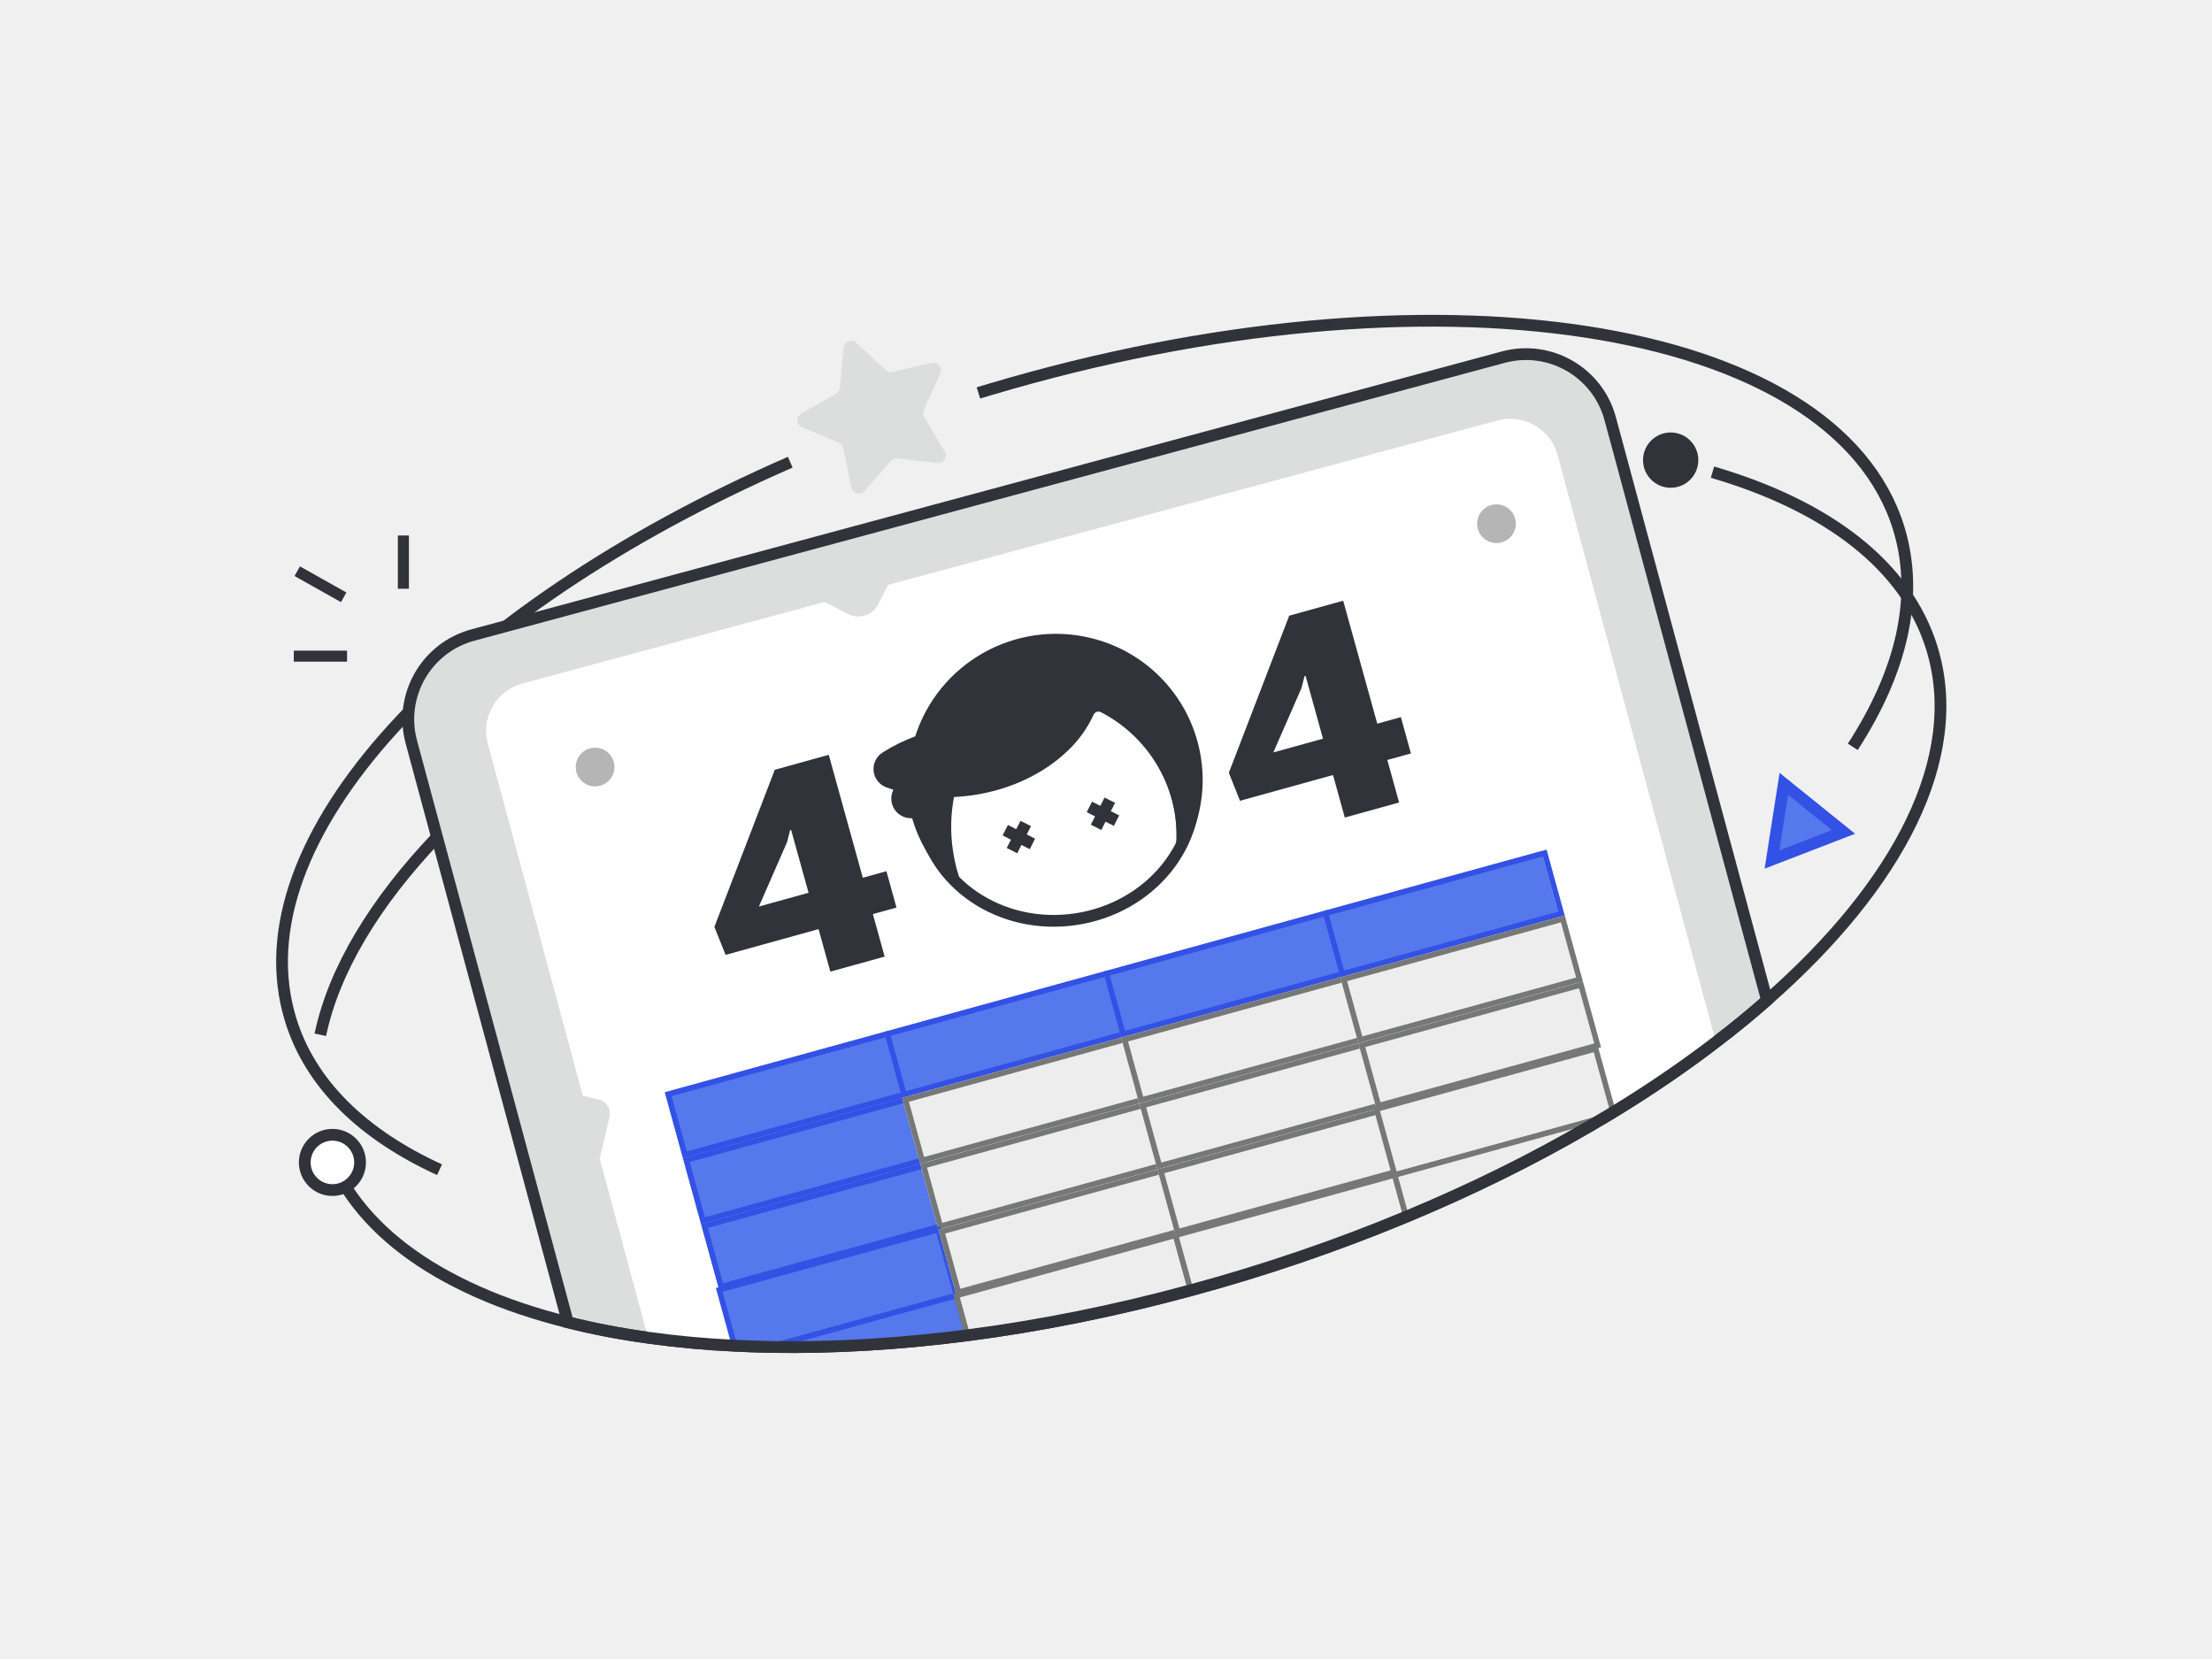
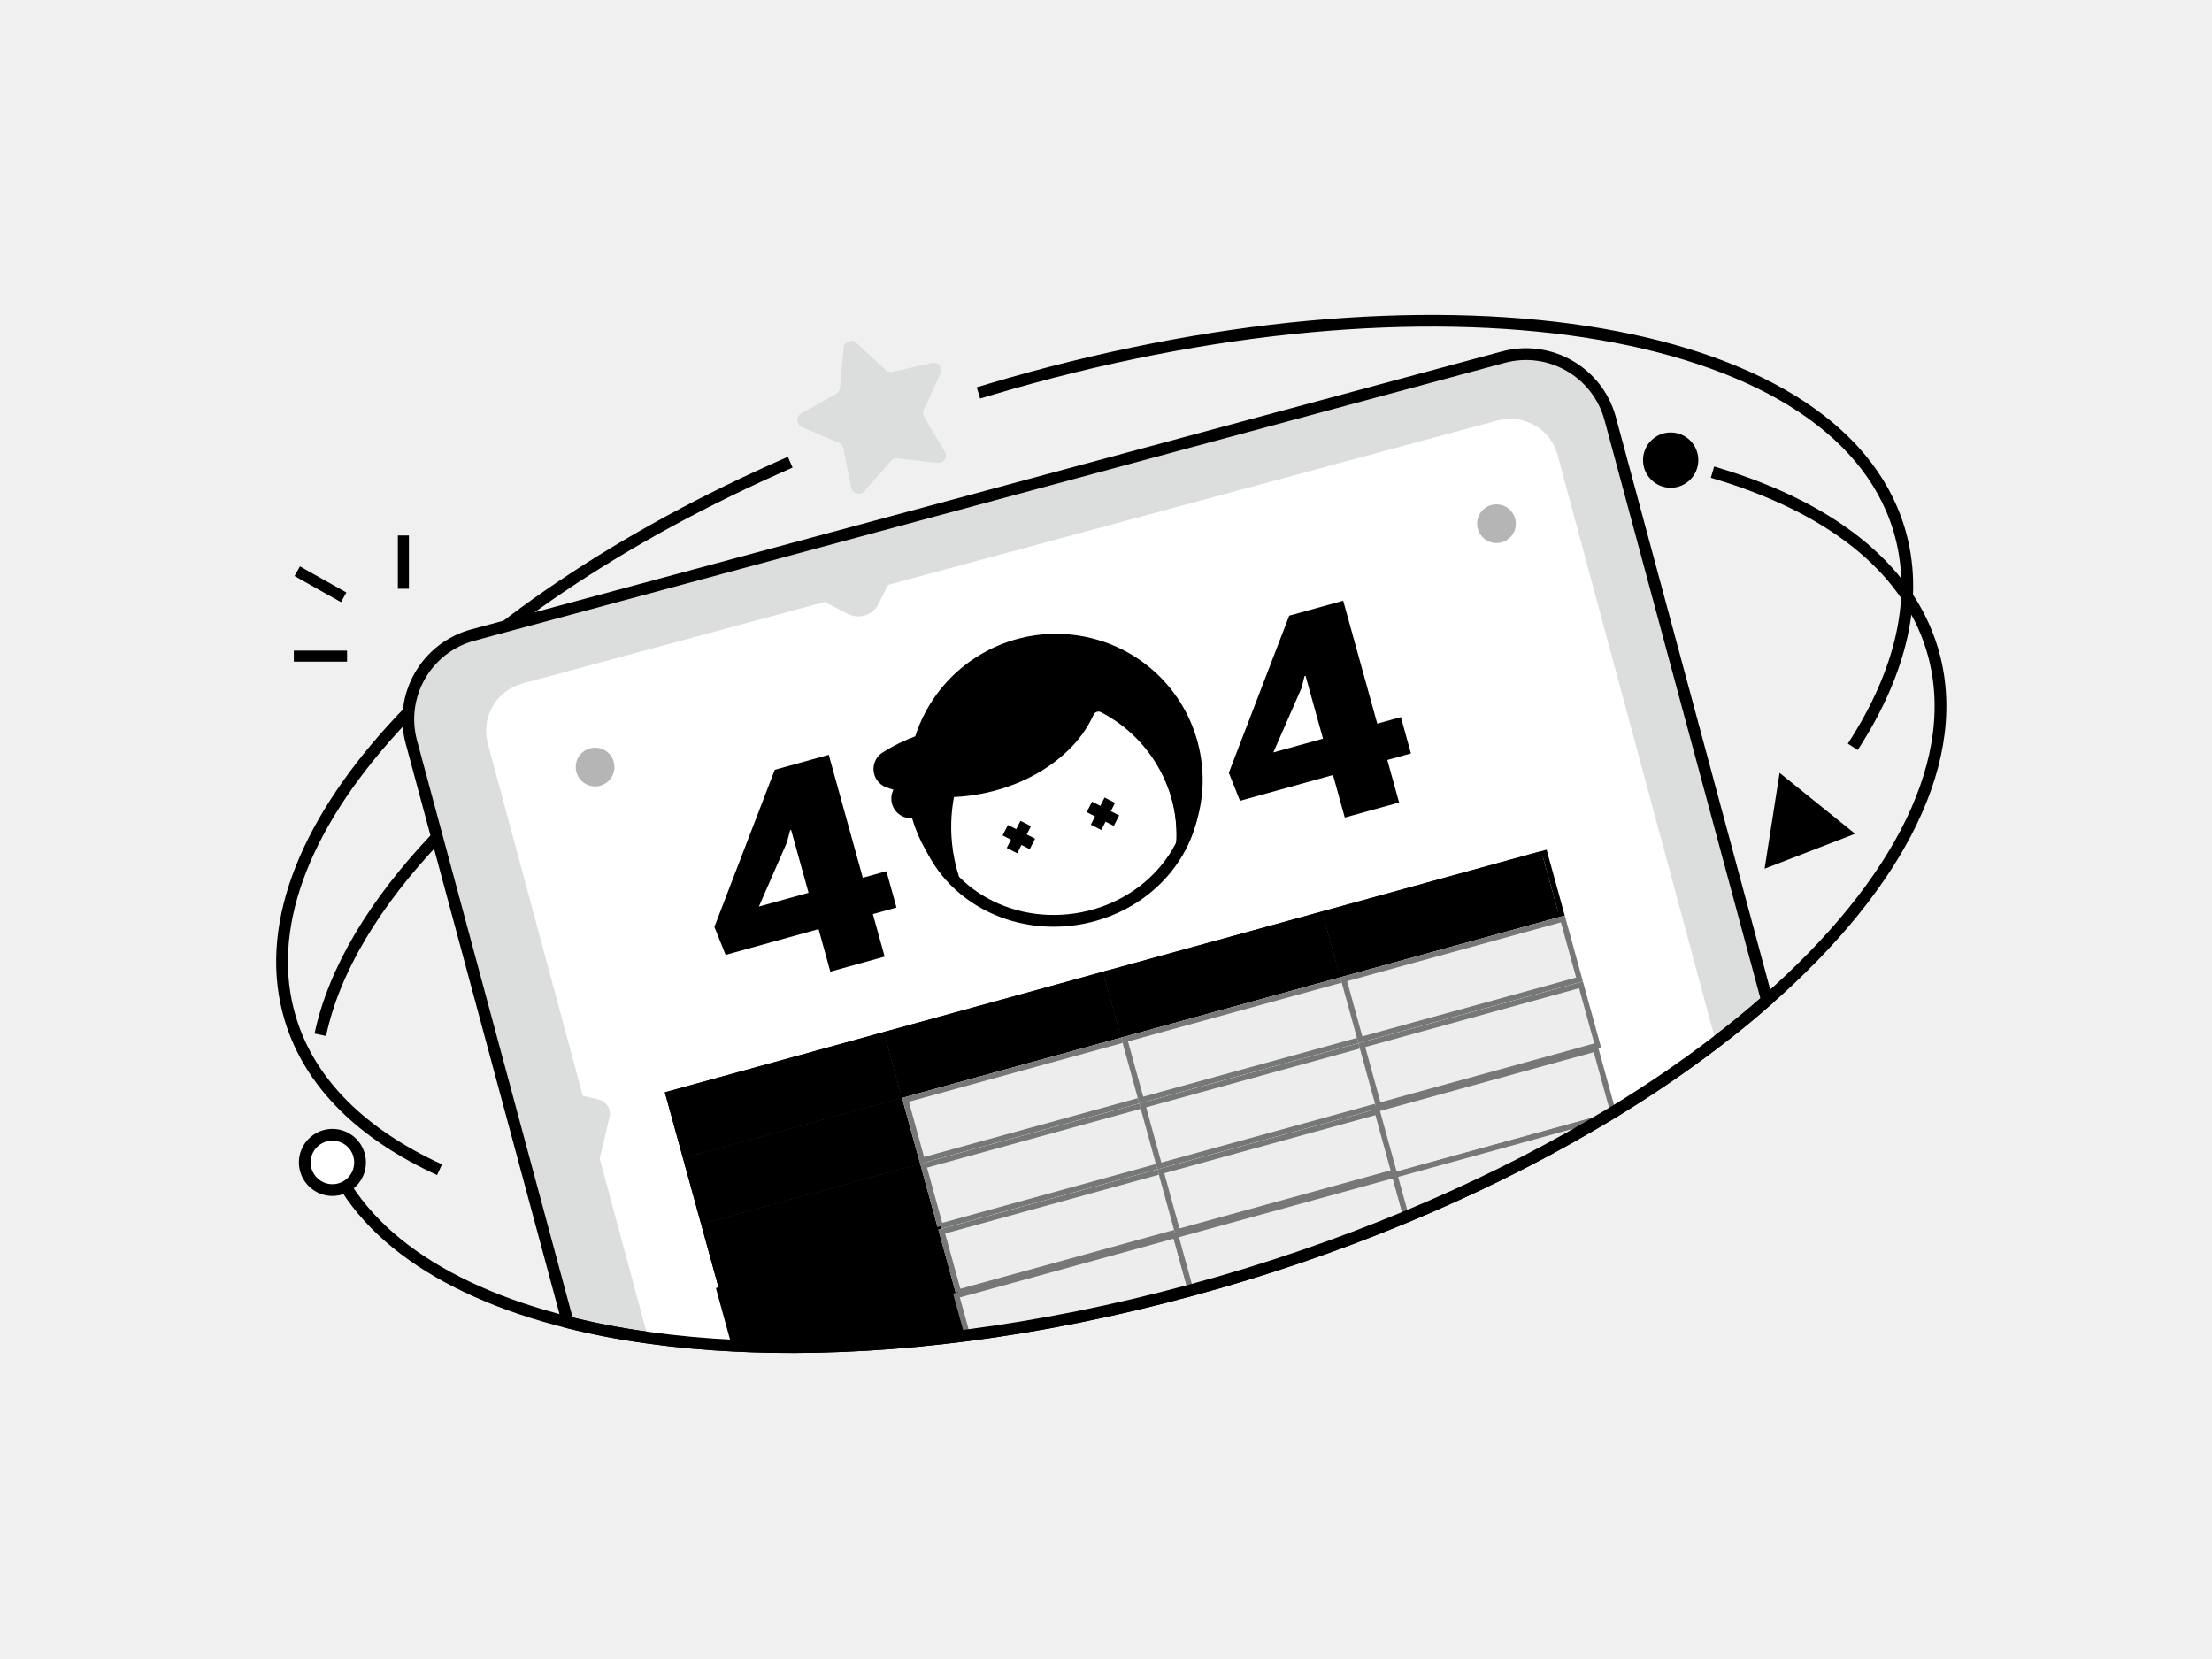
<svg xmlns="http://www.w3.org/2000/svg" viewBox="0 0 400 300" fill="none">
-   <path d="M176.93 71.05c.75-.23 1.49-.45 2.24-.67 79.45-23.62 152.7-12.48 164.2 25.22 3.74 12.27.49 25.85-8.33 39.45M79.48 211.521c-13.84-6.34-23.38-15.49-26.95-27.21-9.88-32.4 29.02-73.97 90.37-100.73" stroke="#31333A" stroke-width="2.126" />
-   <path d="M57.922 187.12c2.46-11.69 9.82-23.9 21.1-35.75 3.31-3.49 6.98-6.95 10.96-10.35 11.4-9.77 25.39-19.07 41.38-27.38 15.5-8.07 32.87-15.19 51.57-20.9 25.8-7.87 51.01-12.07 73.72-12.9 8.45-.31 16.55-.15 24.22.47" stroke="#31333A" stroke-width="2.126" />
+   <path d="M176.93 71.05c.75-.23 1.49-.45 2.24-.67 79.45-23.62 152.7-12.48 164.2 25.22 3.74 12.27.49 25.85-8.33 39.45M79.48 211.521c-13.84-6.34-23.38-15.49-26.95-27.21-9.88-32.4 29.02-73.97 90.37-100.73" stroke="#000000" stroke-width="2.126" />
+   <path d="M57.922 187.12c2.46-11.69 9.82-23.9 21.1-35.75 3.31-3.49 6.98-6.95 10.96-10.35 11.4-9.77 25.39-19.07 41.38-27.38 15.5-8.07 32.87-15.19 51.57-20.9 25.8-7.87 51.01-12.07 73.72-12.9 8.45-.31 16.55-.15 24.22.47" stroke="#000000" stroke-width="2.126" />
  <path fill-rule="evenodd" clip-rule="evenodd" d="M310.293 188.445c-5.7 4.37-11.91 8.61-18.58 12.68l-1.44.87-.03.01c-.96.58-1.93 1.15-2.92 1.72-10.1 5.89-21.17 11.37-33.03 16.3a316.644 316.644 0 0 1-38.97 13.3c-13.8 3.75-27.36 6.45-40.38 8.14-12.36 1.6-24.24 2.29-35.37 2.11-.12 0-.23 0-.34-.01-2.16-.04-4.3-.11-6.4-.22a170.912 170.912 0 0 1-15.52-1.43c-5.13-.7-10.02-1.64-14.63-2.8l-23.66-87.74-4.64-17.2c-2.27-8.41 2.71-17.07 11.12-19.34l186.33-50.25c8.41-2.27 17.07 2.71 19.34 11.12l1.62 5.99 26.74 99.19c-2.9 2.56-5.99 5.09-9.24 7.56Z" fill="#DCDDDD" />
-   <path d="M291.713 201.125c6.67-4.07 12.88-8.31 18.58-12.68 3.25-2.47 6.34-5 9.24-7.56l-26.74-99.19-1.62-5.99c-2.27-8.41-10.93-13.39-19.34-11.12l-186.33 50.25c-8.41 2.27-13.39 10.93-11.12 19.34l4.64 17.2 23.66 87.74c4.61 1.16 9.5 2.1 14.63 2.8a170.912 170.912 0 0 0 15.52 1.43c2.1.11 4.24.18 6.4.22.11.01.22.01.34.01 11.13.18 23.01-.51 35.37-2.11 13.02-1.69 26.58-4.39 40.38-8.14a316.644 316.644 0 0 0 38.97-13.3c11.86-4.93 22.93-10.41 33.03-16.3.99-.57 1.96-1.14 2.92-1.72l.03-.01 1.44-.87Z" stroke="#31333A" stroke-width="2.126" />
+   <path d="M291.713 201.125c6.67-4.07 12.88-8.31 18.58-12.68 3.25-2.47 6.34-5 9.24-7.56l-26.74-99.19-1.62-5.99c-2.27-8.41-10.93-13.39-19.34-11.12l-186.33 50.25c-8.41 2.27-13.39 10.93-11.12 19.34l4.64 17.2 23.66 87.74c4.61 1.16 9.5 2.1 14.63 2.8a170.912 170.912 0 0 0 15.52 1.43c2.1.11 4.24.18 6.4.22.11.01.22.01.34.01 11.13.18 23.01-.51 35.37-2.11 13.02-1.69 26.58-4.39 40.38-8.14a316.644 316.644 0 0 0 38.97-13.3c11.86-4.93 22.93-10.41 33.03-16.3.99-.57 1.96-1.14 2.92-1.72l.03-.01 1.44-.87Z" stroke="#000000" stroke-width="2.126" />
  <path fill-rule="evenodd" clip-rule="evenodd" d="M280.871 80.318c.33.61.6 1.27.79 1.97l28.61 106.07c.01.03.02.06.02.09-5.7 4.37-11.91 8.61-18.58 12.68l-1.44.87-.03.01c-.96.58-1.93 1.15-2.92 1.72l-34.93 9.42-39.68 10.7-39.68 10.7-33.46 9.03c-.12 0-.23 0-.34-.01-2.16-.04-4.3-.11-6.4-.22a170.912 170.912 0 0 1-15.52-1.43c-.2-.44-.37-.91-.5-1.39l-8.36-31.01 1.77-7.53c.33-1.41-.55-2.83-1.96-3.16l-2.87-.67-15.41-57.13-1.77-6.57c-1.28-4.72 1.52-9.59 6.25-10.86l36.9-9.95 17.75-4.79 4.25 2.17c2 1.02 4.45.22 5.47-1.78l1.78-3.49 96.04-25.91 14.14-3.81a8.88 8.88 0 0 1 10.08 4.28Z" fill="#fff" />
-   <path fill-rule="evenodd" clip-rule="evenodd" d="M302.111 78.203c-2.76 0-5 2.24-5 5s2.24 5 5 5 5-2.24 5-5-2.24-5-5-5Z" fill="#31333A" />
-   <path fill-rule="evenodd" clip-rule="evenodd" d="m123.505 209.44 39.627-10.904-3.279-11.917-39.627 10.904 3.279 11.917Z" fill="#5578EC" />
-   <path d="m160.46 186.967-39.624 10.903 3.015 10.957 39.624-10.903-3.015-10.957Z" stroke="#3351E5" stroke-width=".992" />
-   <path fill-rule="evenodd" clip-rule="evenodd" d="m163.129 198.537 39.627-10.904-3.279-11.917-39.627 10.904 3.279 11.917Z" fill="#5578EC" />
-   <path d="m200.083 176.063-39.624 10.904 3.015 10.957 39.624-10.903-3.015-10.958Z" stroke="#3351E5" stroke-width=".992" />
-   <path fill-rule="evenodd" clip-rule="evenodd" d="m202.752 187.634 39.627-10.904-3.279-11.917-39.627 10.904 3.279 11.917Z" fill="#5578EC" />
-   <path d="m239.707 165.16-39.624 10.903 3.015 10.958 39.624-10.904-3.015-10.957Z" stroke="#3351E5" stroke-width=".992" />
-   <path fill-rule="evenodd" clip-rule="evenodd" d="m242.376 176.731 39.627-10.905-3.279-11.917-39.627 10.904 3.279 11.918Z" fill="#5578EC" />
-   <path d="m279.33 154.257-39.624 10.903 3.015 10.957 39.624-10.903-3.015-10.957Z" stroke="#3351E5" stroke-width=".992" />
-   <path fill-rule="evenodd" clip-rule="evenodd" d="m126.783 221.355 39.627-10.905-3.279-11.917-39.627 10.905 3.279 11.917Z" fill="#5578EC" />
-   <path d="m163.738 198.881-39.624 10.903 3.015 10.957 39.624-10.903-3.015-10.957Z" stroke="#3351E5" stroke-width=".992" />
+   <path fill-rule="evenodd" clip-rule="evenodd" d="M302.111 78.203c-2.76 0-5 2.24-5 5s2.24 5 5 5 5-2.24 5-5-2.24-5-5-5Z" fill="#000000" />
+   <path fill-rule="evenodd" clip-rule="evenodd" d="m123.505 209.44 39.627-10.904-3.279-11.917-39.627 10.904 3.279 11.917Z" fill="#000" />
+   <path d="m160.46 186.967-39.624 10.903 3.015 10.957 39.624-10.903-3.015-10.957Z" stroke="#000000" stroke-width=".992" />
+   <path fill-rule="evenodd" clip-rule="evenodd" d="m163.129 198.537 39.627-10.904-3.279-11.917-39.627 10.904 3.279 11.917Z" fill="#000" />
+   <path d="m200.083 176.063-39.624 10.904 3.015 10.957 39.624-10.903-3.015-10.958Z" stroke="#000000" stroke-width=".992" />
+   <path fill-rule="evenodd" clip-rule="evenodd" d="m202.752 187.634 39.627-10.904-3.279-11.917-39.627 10.904 3.279 11.917Z" fill="#000" />
+   <path d="m239.707 165.16-39.624 10.903 3.015 10.958 39.624-10.904-3.015-10.957Z" stroke="#000000" stroke-width=".992" />
+   <path fill-rule="evenodd" clip-rule="evenodd" d="m242.376 176.731 39.627-10.905-3.279-11.917-39.627 10.904 3.279 11.918Z" fill="#000" />
+   <path d="m279.33 154.257-39.624 10.903 3.015 10.957 39.624-10.903-3.015-10.957Z" stroke="#000000" stroke-width=".992" />
+   <path fill-rule="evenodd" clip-rule="evenodd" d="m126.783 221.355 39.627-10.905-3.279-11.917-39.627 10.905 3.279 11.917Z" fill="#000" />
+   <path d="m163.738 198.881-39.624 10.903 3.015 10.957 39.624-10.903-3.015-10.957Z" stroke="#000000" stroke-width=".992" />
  <path fill-rule="evenodd" clip-rule="evenodd" d="m166.407 210.451 39.627-10.904-3.279-11.917-39.627 10.904 3.279 11.917Z" fill="#EDEDED" />
  <path d="m203.366 187.98-39.624 10.904 3.013 10.949 39.624-10.903-3.013-10.95Z" stroke="#767777" />
  <path fill-rule="evenodd" clip-rule="evenodd" d="m206.03 199.548 39.627-10.904-3.279-11.917-39.627 10.904 3.279 11.917Z" fill="#EDEDED" />
  <path d="m242.99 177.077-39.624 10.903 3.013 10.95 39.624-10.903-3.013-10.95Z" stroke="#767777" />
  <path fill-rule="evenodd" clip-rule="evenodd" d="m245.654 188.645 39.627-10.905-3.279-11.917-39.627 10.905 3.279 11.917Z" fill="#EDEDED" />
  <path d="m282.613 166.174-39.624 10.903 3.013 10.95 39.624-10.903-3.013-10.95Z" stroke="#767777" />
-   <path fill-rule="evenodd" clip-rule="evenodd" d="m130.061 233.269 39.628-10.905-3.28-11.917-39.627 10.905 3.279 11.917Z" fill="#5578EC" />
-   <path d="m167.016 210.795-39.623 10.903 3.015 10.958 39.623-10.904-3.015-10.957Z" stroke="#3351E5" stroke-width=".992" />
+   <path fill-rule="evenodd" clip-rule="evenodd" d="m130.061 233.269 39.628-10.905-3.28-11.917-39.627 10.905 3.279 11.917Z" fill="#000" />
+   <path d="m167.016 210.795-39.623 10.903 3.015 10.958 39.623-10.904-3.015-10.957Z" stroke="#000000" stroke-width=".992" />
  <path fill-rule="evenodd" clip-rule="evenodd" d="m169.685 222.365 39.628-10.904-3.28-11.917-39.627 10.904 3.279 11.917Z" fill="#EDEDED" />
  <path d="m206.644 199.895-39.623 10.903 3.013 10.95 39.623-10.904-3.013-10.949Z" stroke="#767777" />
  <path fill-rule="evenodd" clip-rule="evenodd" d="m209.309 211.462 39.627-10.904-3.28-11.917-39.627 10.904 3.28 11.917Z" fill="#EDEDED" />
  <path d="m246.268 188.991-39.623 10.904 3.013 10.949 39.623-10.903-3.013-10.95Z" stroke="#767777" />
  <path fill-rule="evenodd" clip-rule="evenodd" d="m248.933 200.559 39.627-10.905-3.28-11.917-39.627 10.905 3.28 11.917Z" fill="#EDEDED" />
  <path d="m285.891 178.088-39.623 10.903 3.013 10.95 39.623-10.903-3.013-10.95Z" stroke="#767777" />
-   <path fill-rule="evenodd" clip-rule="evenodd" d="m130.062 233.263 39.62-10.9 3.28 11.91-33.73 9.29c-2.16-.04-4.3-.11-6.4-.22l-2.77-10.08Z" fill="#5578EC" />
-   <path d="m169.682 222.363-39.62 10.9 2.77 10.08c2.1.11 4.24.18 6.4.22l33.73-9.29-3.28-11.91Z" stroke="#3351E5" stroke-width=".992" />
+   <path fill-rule="evenodd" clip-rule="evenodd" d="m130.062 233.263 39.62-10.9 3.28 11.91-33.73 9.29c-2.16-.04-4.3-.11-6.4-.22l-2.77-10.08Z" fill="#000" />
+   <path d="m169.682 222.363-39.62 10.9 2.77 10.08c2.1.11 4.24.18 6.4.22l33.73-9.29-3.28-11.91Z" stroke="#000000" stroke-width=".992" />
  <path fill-rule="evenodd" clip-rule="evenodd" d="m172.964 234.279 39.627-10.904-3.279-11.917-39.627 10.904 3.279 11.917Z" fill="#EDEDED" />
  <path d="m209.922 211.809-39.623 10.903 3.013 10.95 39.623-10.904-3.013-10.949Z" stroke="#767777" />
  <path fill-rule="evenodd" clip-rule="evenodd" d="m212.587 223.376 39.627-10.904-3.279-11.917-39.627 10.904 3.279 11.917Z" fill="#EDEDED" />
  <path d="m249.546 200.905-39.623 10.904 3.013 10.949 39.624-10.903-3.014-10.95Z" stroke="#767777" />
  <path fill-rule="evenodd" clip-rule="evenodd" d="m248.932 200.553 39.62-10.9 3.16 11.47-1.44.87-.03.01-38.03 10.47-3.28-11.92Z" fill="#EDEDED" />
  <path d="m288.552 189.653-39.62 10.9 3.28 11.92 38.03-10.47.03-.01 1.44-.87-3.16-11.47Z" stroke="#767777" />
-   <path fill-rule="evenodd" clip-rule="evenodd" d="m172.961 234.273.07.27 1.91 6.92c-12.36 1.6-24.24 2.29-35.37 2.11-.12 0-.23 0-.34-.01l33.73-9.29Z" fill="#5578EC" />
-   <path d="m173.031 234.543-.07-.27-33.73 9.29c.11.01.22.01.34.01 11.13.18 23.01-.51 35.37-2.11l-1.91-6.92Z" stroke="#3351E5" stroke-width=".992" />
+   <path fill-rule="evenodd" clip-rule="evenodd" d="m172.961 234.273.07.27 1.91 6.92c-12.36 1.6-24.24 2.29-35.37 2.11-.12 0-.23 0-.34-.01l33.73-9.29Z" fill="#000" />
+   <path d="m173.031 234.543-.07-.27-33.73 9.29c.11.01.22.01.34.01 11.13.18 23.01-.51 35.37-2.11l-1.91-6.92Z" stroke="#000000" stroke-width=".992" />
  <path fill-rule="evenodd" clip-rule="evenodd" d="m212.582 223.374.13.47 2.61 9.48c-13.8 3.75-27.36 6.45-40.38 8.14l-1.91-6.92-.07-.27 39.62-10.9Z" fill="#EDEDED" />
  <path d="m212.712 223.844-.13-.47-39.62 10.9.07.27 1.91 6.92c13.02-1.69 26.58-4.39 40.38-8.14l-2.61-9.48Z" stroke="#767777" />
  <path fill-rule="evenodd" clip-rule="evenodd" d="m252.212 212.474.18.67 1.9 6.88a316.644 316.644 0 0 1-38.97 13.3l-2.61-9.48-.13-.47 39.63-10.9Z" fill="#EDEDED" />
  <path d="m252.392 213.144-.18-.67-39.63 10.9.13.47 2.61 9.48a316.644 316.644 0 0 0 38.97-13.3l-1.9-6.88Z" stroke="#767777" />
  <path fill-rule="evenodd" clip-rule="evenodd" d="m252.392 213.144-.18-.67 38.03-10.47c-.96.58-1.93 1.15-2.92 1.72-10.1 5.89-21.17 11.37-33.03 16.3l-1.9-6.88Z" fill="#EDEDED" />
  <path d="m252.212 212.474.18.67 1.9 6.88c11.86-4.93 22.93-10.41 33.03-16.3.99-.57 1.96-1.14 2.92-1.72l-38.03 10.47Z" stroke="#767777" stroke-width="1.001" />
  <path fill-rule="evenodd" clip-rule="evenodd" d="M213.049 153.917c-3.62 6.32-10.32 11.08-18.51 12.3-2.19.33-4.34.38-6.44.19-.32-.03-.63-.06-.95-.1-.02 0-.05-.01-.07-.01a26.116 26.116 0 0 1-15.02-7.63c-.05-.06-.1-.11-.15-.17-2.77-3.08-4.67-6.89-5.31-11.17-.22-1.48-.28-2.95-.19-4.39 3.13.42 6.32.39 9.45-.09 6.77-1.01 12.64-3.91 16.72-7.81 2.11-1.97 3.78-4.36 4.91-7.02 0-.02.01-.03.02-.05.2-.42.7-.59 1.12-.38a25.834 25.834 0 0 1 14.42 26.33Z" fill="#fff" />
-   <path d="M194.539 166.217c8.19-1.22 14.89-5.98 18.51-12.3a25.834 25.834 0 0 0-14.42-26.33.824.824 0 0 0-1.12.38c-.01.02-.02.03-.02.05-1.13 2.66-2.8 5.05-4.91 7.02-4.08 3.9-9.95 6.8-16.72 7.81-3.13.48-6.32.51-9.45.09-.09 1.44-.03 2.91.19 4.39.64 4.28 2.54 8.09 5.31 11.17.05.06.1.11.15.17 3.97 4.07 9.23 6.81 15.02 7.63.02 0 .05.01.07.01.32.04.63.07.95.1 2.1.19 4.25.14 6.44-.19Z" stroke="#31333A" stroke-width=".992" />
-   <path fill-rule="evenodd" clip-rule="evenodd" d="M213.082 154.644c1.4-10.79-4.1-21.3-13.76-26.3-.03-.01-.05-.03-.08-.04-.74-.33-1.61 0-1.94.74-1.12 2.43-2.7 4.61-4.66 6.44-4.08 3.9-9.95 6.8-16.72 7.81-1.27.19-2.55.3-3.83.35-.69 3.39-.77 6.88-.26 10.3.32 2.16.88 4.28 1.66 6.32-4.77-4.04-7.9-9.68-8.82-15.86-.07-.45-.12-.91-.16-1.36-.64-.13-1.27-.27-1.89-.44-.75-.21-1.48-.44-2.19-.7-.63-.23-1.15-.66-1.51-1.23a3.04 3.04 0 0 1 .97-4.19c1.89-1.2 3.91-2.18 6.01-2.95 4.12-13.2 17.78-20.93 31.22-17.68 10.26 2.47 18 10.91 19.57 21.35.92 6.06-.37 12.24-3.61 17.44Z" fill="#31333A" />
-   <path d="M199.322 128.344c9.66 5 15.16 15.51 13.76 26.3 3.24-5.2 4.53-11.38 3.61-17.44a25.923 25.923 0 0 0-19.57-21.35c-13.44-3.25-27.1 4.48-31.22 17.68-2.1.77-4.12 1.75-6.01 2.95a3.04 3.04 0 0 0-.97 4.19c.36.57.88 1 1.51 1.23.71.26 1.44.49 2.19.7.62.17 1.25.31 1.89.44.04.45.09.91.16 1.36.92 6.18 4.05 11.82 8.82 15.86-.78-2.04-1.34-4.16-1.66-6.32-.51-3.42-.43-6.91.26-10.3 1.28-.05 2.56-.16 3.83-.35 6.77-1.01 12.64-3.91 16.72-7.81 1.96-1.83 3.54-4.01 4.66-6.44.33-.74 1.2-1.07 1.94-.74.03.01.05.03.08.04Z" stroke="#31333A" />
-   <path d="m183.002 153.82 2.48-4.91M181.785 150.127l4.91 2.48M198.209 149.608l2.48-4.91M196.992 145.915l4.91 2.48M187.798 121.099c-13.57 2.027-23.059 13.768-21.197 26.23 1.862 12.462 14.369 20.916 27.938 18.889 13.57-2.028 23.069-13.77 21.207-26.232-1.862-12.462-14.379-20.915-27.948-18.887Z" stroke="#31333A" stroke-width="2.126" />
-   <path fill-rule="evenodd" clip-rule="evenodd" d="m150.153 175.703 9.82-2.72-2.13-7.69 4.27-1.18-1.82-6.57-4.27 1.18-6.16-22.23-9.81 2.72.02.07-10.89 28.33 2.03 5.06 16.81-4.66 2.13 7.69Zm-7.091-25.613-.18.02-.56 2.18-5.09 11.64 8.98-2.49-3.15-11.35ZM249.052 130.857l-6.16-22.23-9.81 2.72.02.07-10.89 28.33 2.02 5.06 16.82-4.66 2.13 7.69 9.82-2.72-2.13-7.69 4.27-1.18-1.82-6.57-4.27 1.18Zm-12.962-8.633-.18.02-.56 2.18-5.09 11.64 8.98-2.49-3.15-11.35Z" fill="#31333A" />
+   <path d="M194.539 166.217c8.19-1.22 14.89-5.98 18.51-12.3a25.834 25.834 0 0 0-14.42-26.33.824.824 0 0 0-1.12.38c-.01.02-.02.03-.02.05-1.13 2.66-2.8 5.05-4.91 7.02-4.08 3.9-9.95 6.8-16.72 7.81-3.13.48-6.32.51-9.45.09-.09 1.44-.03 2.91.19 4.39.64 4.28 2.54 8.09 5.31 11.17.05.06.1.11.15.17 3.97 4.07 9.23 6.81 15.02 7.63.02 0 .05.01.07.01.32.04.63.07.95.1 2.1.19 4.25.14 6.44-.19Z" stroke="#000000" stroke-width=".992" />
+   <path fill-rule="evenodd" clip-rule="evenodd" d="M213.082 154.644c1.4-10.79-4.1-21.3-13.76-26.3-.03-.01-.05-.03-.08-.04-.74-.33-1.61 0-1.94.74-1.12 2.43-2.7 4.61-4.66 6.44-4.08 3.9-9.95 6.8-16.72 7.81-1.27.19-2.55.3-3.83.35-.69 3.39-.77 6.88-.26 10.3.32 2.16.88 4.28 1.66 6.32-4.77-4.04-7.9-9.68-8.82-15.86-.07-.45-.12-.91-.16-1.36-.64-.13-1.27-.27-1.89-.44-.75-.21-1.48-.44-2.19-.7-.63-.23-1.15-.66-1.51-1.23a3.04 3.04 0 0 1 .97-4.19c1.89-1.2 3.91-2.18 6.01-2.95 4.12-13.2 17.78-20.93 31.22-17.68 10.26 2.47 18 10.91 19.57 21.35.92 6.06-.37 12.24-3.61 17.44Z" fill="#000000" />
+   <path d="M199.322 128.344c9.66 5 15.16 15.51 13.76 26.3 3.24-5.2 4.53-11.38 3.61-17.44a25.923 25.923 0 0 0-19.57-21.35c-13.44-3.25-27.1 4.48-31.22 17.68-2.1.77-4.12 1.75-6.01 2.95a3.04 3.04 0 0 0-.97 4.19c.36.57.88 1 1.51 1.23.71.26 1.44.49 2.19.7.62.17 1.25.31 1.89.44.04.45.09.91.16 1.36.92 6.18 4.05 11.82 8.82 15.86-.78-2.04-1.34-4.16-1.66-6.32-.51-3.42-.43-6.91.26-10.3 1.28-.05 2.56-.16 3.83-.35 6.77-1.01 12.64-3.91 16.72-7.81 1.96-1.83 3.54-4.01 4.66-6.44.33-.74 1.2-1.07 1.94-.74.03.01.05.03.08.04Z" stroke="#000000" />
+   <path d="m183.002 153.82 2.48-4.91M181.785 150.127l4.91 2.48M198.209 149.608l2.48-4.91M196.992 145.915l4.91 2.48M187.798 121.099c-13.57 2.027-23.059 13.768-21.197 26.23 1.862 12.462 14.369 20.916 27.938 18.889 13.57-2.028 23.069-13.77 21.207-26.232-1.862-12.462-14.379-20.915-27.948-18.887Z" stroke="#000000" stroke-width="2.126" />
+   <path fill-rule="evenodd" clip-rule="evenodd" d="m150.153 175.703 9.82-2.72-2.13-7.69 4.27-1.18-1.82-6.57-4.27 1.18-6.16-22.23-9.81 2.72.02.07-10.89 28.33 2.03 5.06 16.81-4.66 2.13 7.69Zm-7.091-25.613-.18.02-.56 2.18-5.09 11.64 8.98-2.49-3.15-11.35ZM249.052 130.857l-6.16-22.23-9.81 2.72.02.07-10.89 28.33 2.02 5.06 16.82-4.66 2.13 7.69 9.82-2.72-2.13-7.69 4.27-1.18-1.82-6.57-4.27 1.18Zm-12.962-8.633-.18.02-.56 2.18-5.09 11.64 8.98-2.49-3.15-11.35Z" fill="#000000" />
  <path fill-rule="evenodd" clip-rule="evenodd" d="M270.611 91.203c-1.93 0-3.5 1.57-3.5 3.5s1.57 3.5 3.5 3.5 3.5-1.57 3.5-3.5-1.57-3.5-3.5-3.5ZM107.611 135.203c-1.93 0-3.5 1.57-3.5 3.5s1.57 3.5 3.5 3.5 3.5-1.57 3.5-3.5-1.57-3.5-3.5-3.5Z" fill="#B5B5B6" />
-   <path fill-rule="evenodd" clip-rule="evenodd" d="m322.571 141.741 10.79 8.7-12.93 4.99 2.14-13.69Z" fill="#5578EC" />
-   <path d="m333.361 150.441-10.79-8.7-2.14 13.69 12.93-4.99Z" stroke="#3351E5" stroke-width="2.126" />
-   <path d="M309.672 85.38c20.71 6.06 35.11 16.871 39.7 31.911 5.98 19.62-5.91 42.59-29.84 63.59-2.9 2.56-5.99 5.09-9.24 7.56-5.7 4.37-11.91 8.61-18.58 12.68l-1.44.87-.03.01c-.96.58-1.93 1.15-2.92 1.72-10.1 5.89-21.17 11.37-33.03 16.3a316.644 316.644 0 0 1-38.97 13.3c-13.8 3.75-27.36 6.45-40.38 8.14-12.36 1.6-24.24 2.29-35.37 2.11-.12 0-.23 0-.34-.01-2.16-.04-4.3-.11-6.4-.22a170.912 170.912 0 0 1-15.52-1.43c-5.13-.7-10.02-1.64-14.63-2.8-5.92-1.48-11.4-3.32-16.33-5.52-9.94-4.41-17.73-10.23-22.78-17.39-2.22-3.14-3.92-6.55-5.03-10.2" stroke="#31333A" stroke-width="2.126" />
-   <path d="M53.13 118.649h9.63M72.945 96.835v9.63M53.748 103.292l8.4 4.72" stroke="#31333A" stroke-width="2" />
+   <path fill-rule="evenodd" clip-rule="evenodd" d="m322.571 141.741 10.79 8.7-12.93 4.99 2.14-13.69Z" fill="#000" />
+   <path d="m333.361 150.441-10.79-8.7-2.14 13.69 12.93-4.99Z" stroke="#000000" stroke-width="2.126" />
+   <path d="M309.672 85.38c20.71 6.06 35.11 16.871 39.7 31.911 5.98 19.62-5.91 42.59-29.84 63.59-2.9 2.56-5.99 5.09-9.24 7.56-5.7 4.37-11.91 8.61-18.58 12.68l-1.44.87-.03.01c-.96.58-1.93 1.15-2.92 1.72-10.1 5.89-21.17 11.37-33.03 16.3a316.644 316.644 0 0 1-38.97 13.3c-13.8 3.75-27.36 6.45-40.38 8.14-12.36 1.6-24.24 2.29-35.37 2.11-.12 0-.23 0-.34-.01-2.16-.04-4.3-.11-6.4-.22a170.912 170.912 0 0 1-15.52-1.43c-5.13-.7-10.02-1.64-14.63-2.8-5.92-1.48-11.4-3.32-16.33-5.52-9.94-4.41-17.73-10.23-22.78-17.39-2.22-3.14-3.92-6.55-5.03-10.2" stroke="#000000" stroke-width="2.126" />
+   <path d="M53.13 118.649h9.63M72.945 96.835v9.63M53.748 103.292l8.4 4.72" stroke="#000000" stroke-width="2" />
  <path fill-rule="evenodd" clip-rule="evenodd" d="M60.111 205.203c-2.76 0-5 2.24-5 5s2.24 5 5 5 5-2.24 5-5-2.24-5-5-5Z" fill="#fff" />
-   <path d="M60.111 205.203c-2.76 0-5 2.24-5 5s2.24 5 5 5 5-2.24 5-5-2.24-5-5-5Z" stroke="#31333A" stroke-width="2.126" />
+   <path d="M60.111 205.203c-2.76 0-5 2.24-5 5s2.24 5 5 5 5-2.24 5-5-2.24-5-5-5Z" stroke="#000000" stroke-width="2.126" />
  <path fill-rule="evenodd" clip-rule="evenodd" d="m144.882 74.775 6.32-3.57c.39-.22.65-.63.69-1.08l.65-7.22c.1-1.14 1.46-1.67 2.3-.9l5.34 4.91c.34.31.8.43 1.24.33l7.07-1.62c1.11-.26 2.03.87 1.56 1.91l-3.01 6.6c-.19.41-.17.89.07 1.28l3.72 6.22c.59.98-.2 2.21-1.33 2.08l-7.21-.83c-.45-.05-.9.12-1.2.46l-4.76 5.47c-.75.86-2.16.49-2.39-.63l-1.44-7.11c-.09-.45-.39-.82-.81-.99l-6.67-2.85c-1.05-.45-1.13-1.9-.14-2.46Z" fill="#DCDDDD" />
-   <path fill-rule="evenodd" clip-rule="evenodd" d="M164.728 140.861a3.55 3.55 0 1 0 .002 7.102 3.55 3.55 0 0 0-.002-7.102Z" fill="#31333A" />
+   <path fill-rule="evenodd" clip-rule="evenodd" d="M164.728 140.861a3.55 3.55 0 1 0 .002 7.102 3.55 3.55 0 0 0-.002-7.102Z" fill="#000000" />
</svg>
